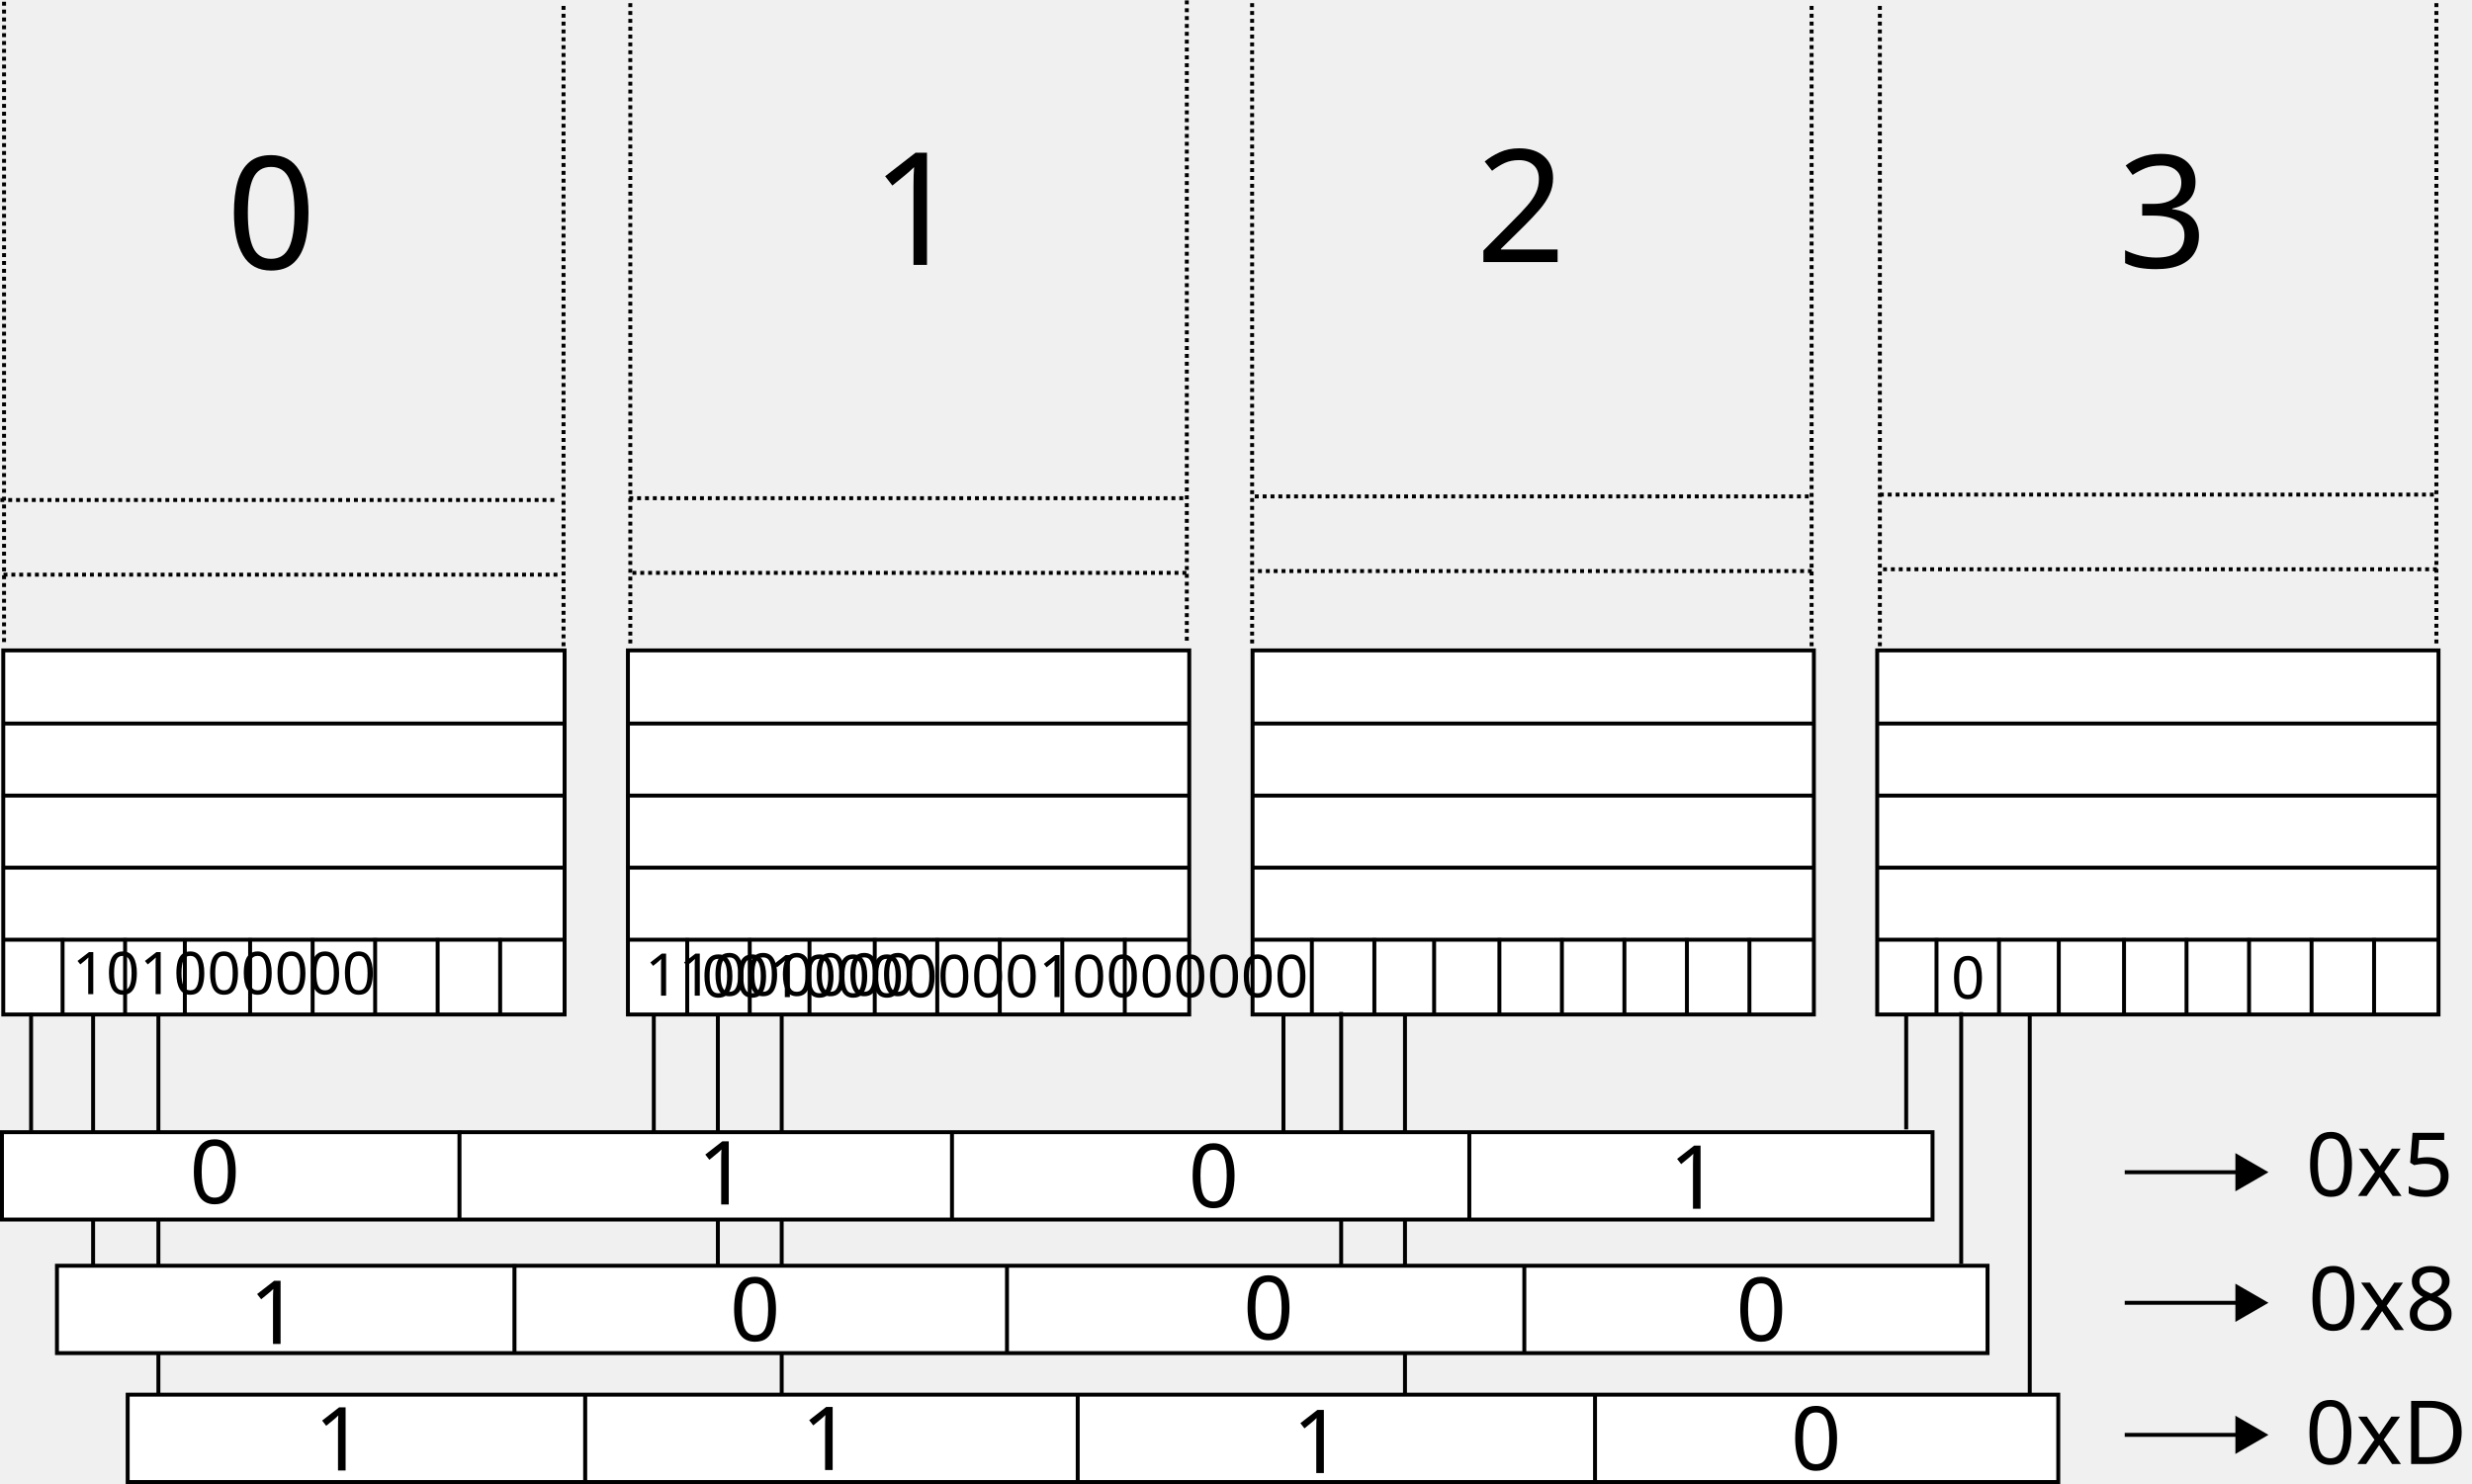
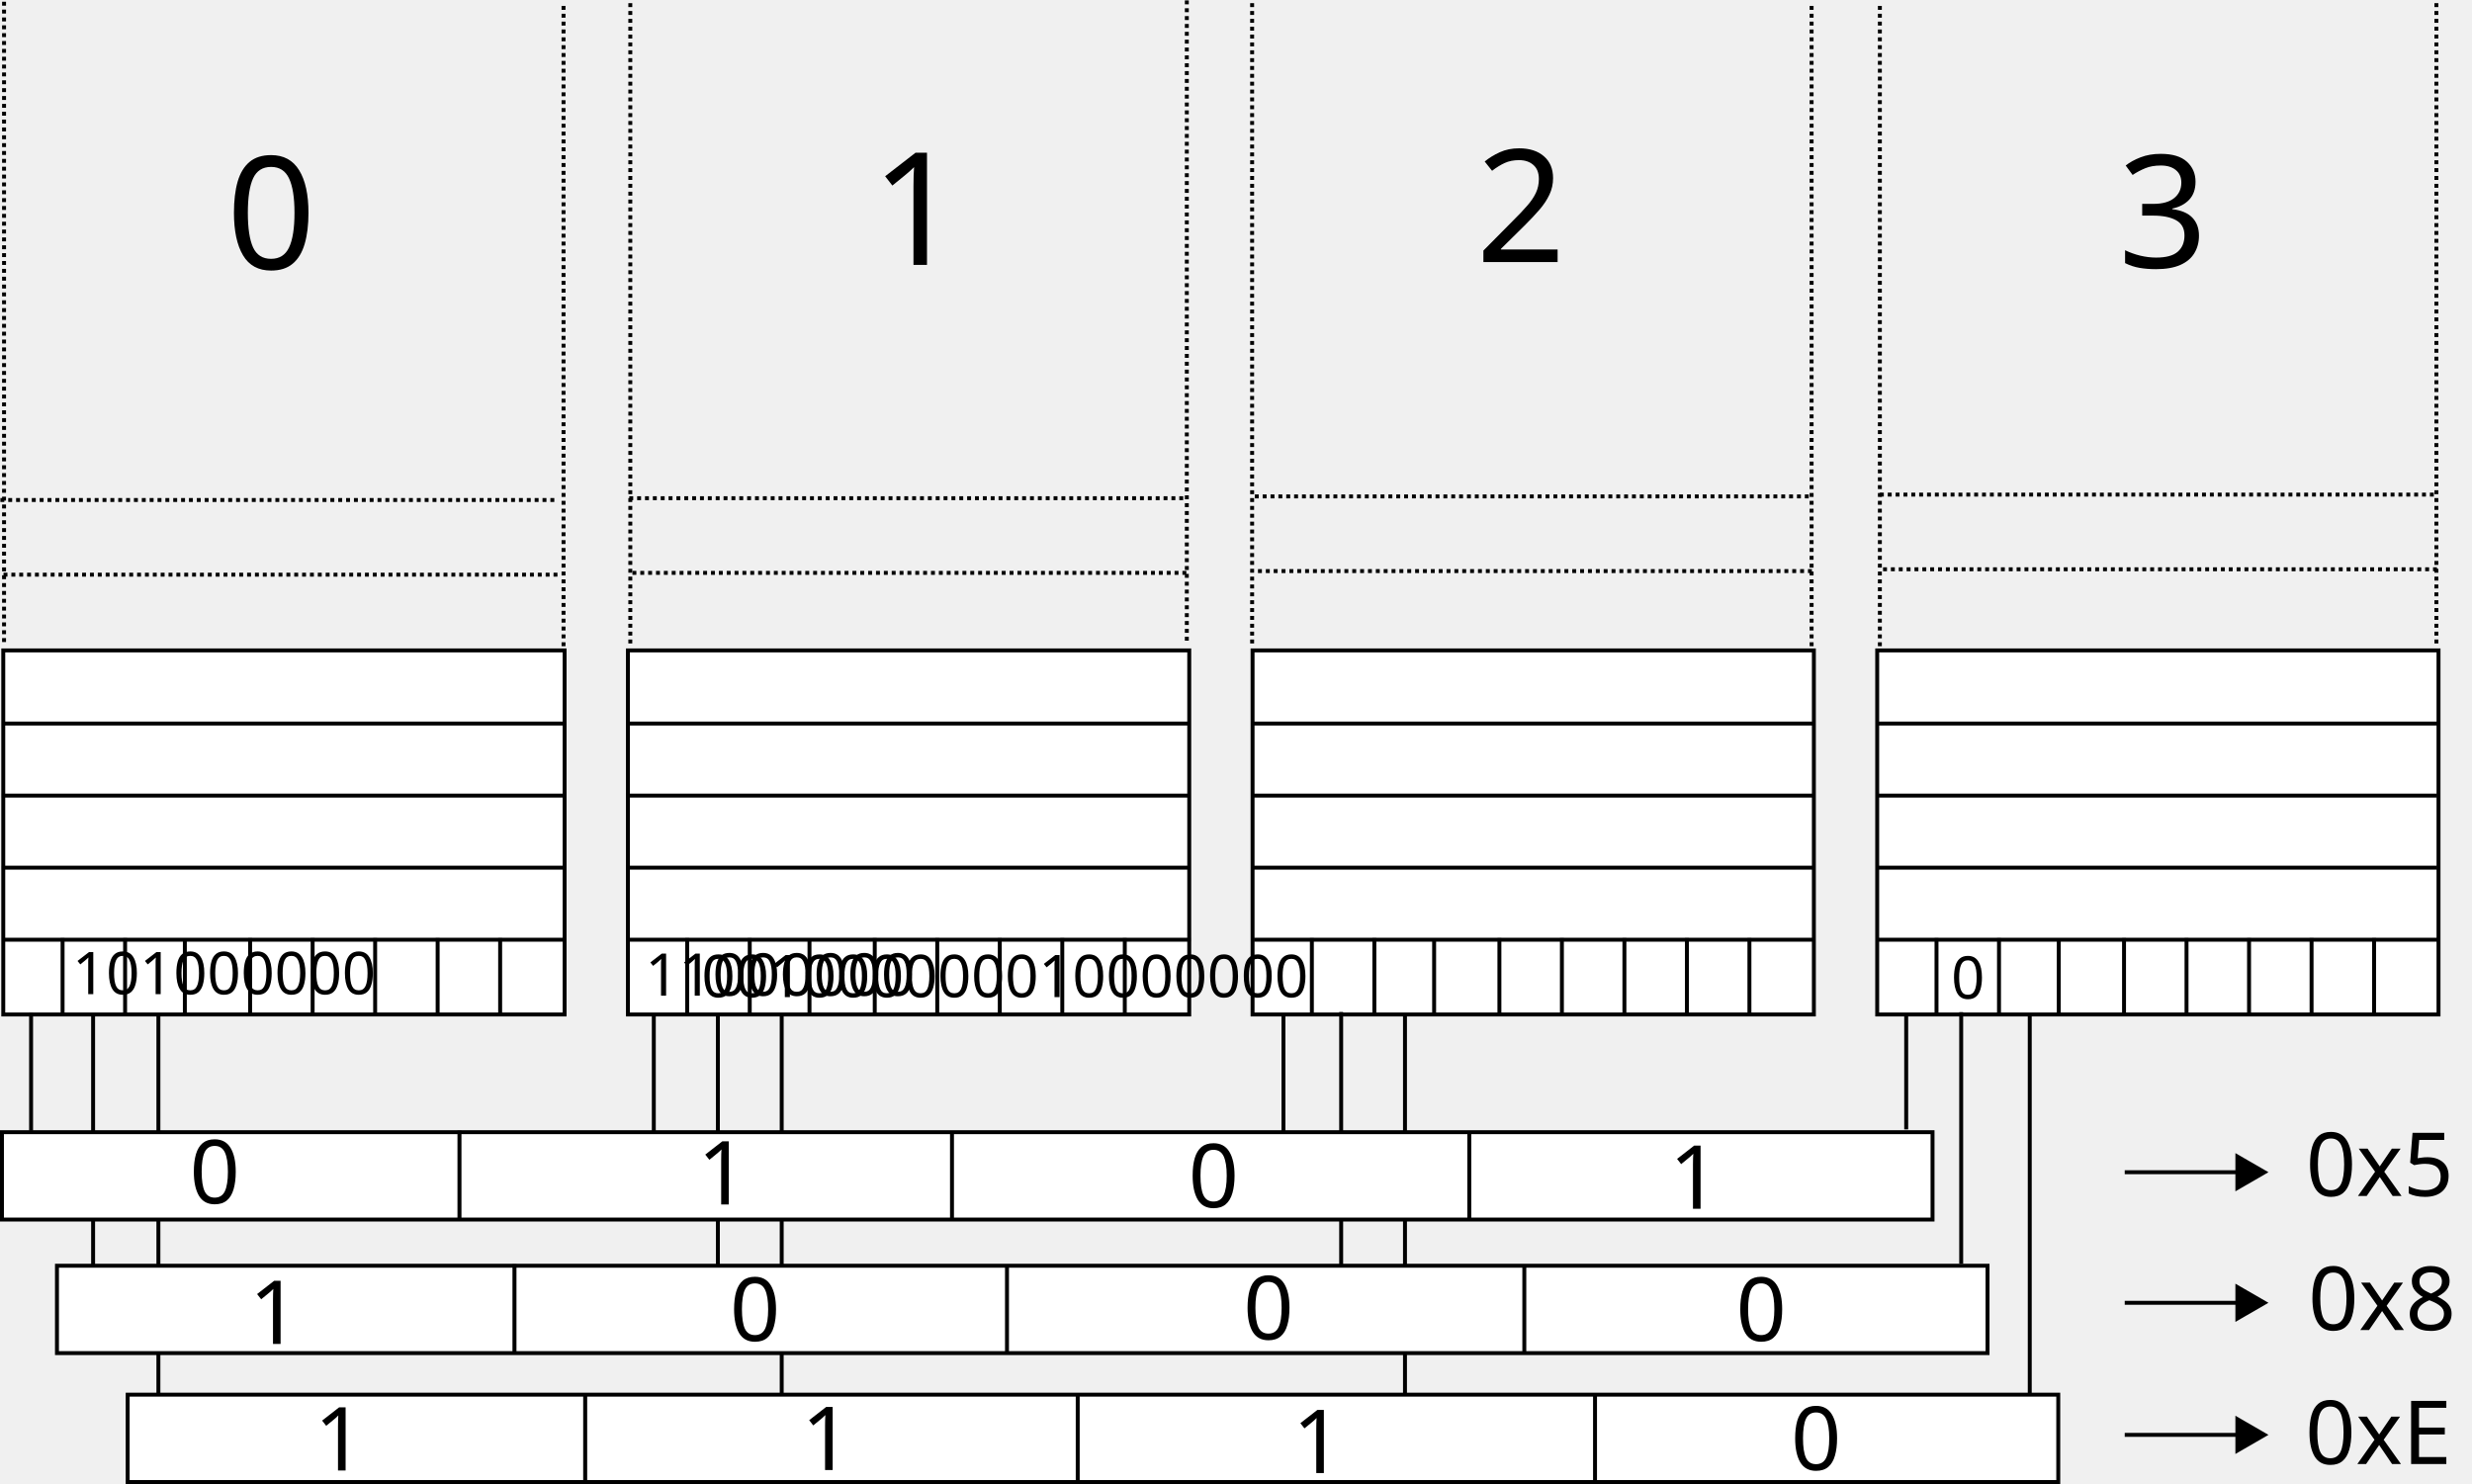
<svg xmlns="http://www.w3.org/2000/svg" id="svg4155" version="1.1" xml:space="preserve" width="629.24" height="377.795" viewBox="0 0 629.24 377.795">
  <defs id="defs4159" />
  <g id="g4163" transform="matrix(1.25,0,0,-1.25,-0.9350625,379.4416)">
    <path id="path4167" style="fill:#ffffff;fill-opacity:1;fill-rule:nonzero;stroke:none" d="m 1.414,96.941 114.309,0 0,74.148 -114.309,0 0,-74.148 z" />
    <path id="path4169" style="fill:none;stroke:#000000;stroke-width:0.8;stroke-linecap:butt;stroke-linejoin:miter;stroke-miterlimit:4;stroke-dasharray:none;stroke-opacity:1" d="m 1.414,96.941 114.309,0 0,74.148 -114.309,0 0,-74.148 z" />
    <path id="path4171" style="fill:none;stroke:#000000;stroke-width:0.8;stroke-linecap:butt;stroke-linejoin:miter;stroke-miterlimit:4;stroke-dasharray:none;stroke-opacity:1" d="m 1.695,112.167 114.309,0" />
    <path id="path4173" style="fill:none;stroke:#000000;stroke-width:0.8;stroke-linecap:butt;stroke-linejoin:miter;stroke-miterlimit:4;stroke-dasharray:none;stroke-opacity:1" d="m 1.133,126.843 114.308,0" />
    <path id="path4175" style="fill:none;stroke:#000000;stroke-width:0.8;stroke-linecap:butt;stroke-linejoin:miter;stroke-miterlimit:4;stroke-dasharray:none;stroke-opacity:1" d="m 1.133,141.519 114.308,0" />
    <path id="path4177" style="fill:none;stroke:#000000;stroke-width:0.8;stroke-linecap:butt;stroke-linejoin:miter;stroke-miterlimit:4;stroke-dasharray:none;stroke-opacity:1" d="m 1.414,156.195 114.309,0" />
    <path id="path4179" style="fill:none;stroke:#000000;stroke-width:0.8;stroke-linecap:butt;stroke-linejoin:miter;stroke-miterlimit:4;stroke-dasharray:none;stroke-opacity:1" d="m 13.492,112.499 0,-15.671" />
    <path id="path4181" style="fill:none;stroke:#000000;stroke-width:0.8;stroke-linecap:butt;stroke-linejoin:miter;stroke-miterlimit:4;stroke-dasharray:none;stroke-opacity:1" d="m 26.223,112.499 0,-15.671" />
    <path id="path4183" style="fill:none;stroke:#000000;stroke-width:0.8;stroke-linecap:butt;stroke-linejoin:miter;stroke-miterlimit:4;stroke-dasharray:none;stroke-opacity:1" d="m 38.391,112.285 0,-15.676" />
    <path id="path4185" style="fill:none;stroke:#000000;stroke-width:0.8;stroke-linecap:butt;stroke-linejoin:miter;stroke-miterlimit:4;stroke-dasharray:none;stroke-opacity:1" d="m 51.68,112.499 0,-15.671" />
    <path id="path4187" style="fill:none;stroke:#000000;stroke-width:0.8;stroke-linecap:butt;stroke-linejoin:miter;stroke-miterlimit:4;stroke-dasharray:none;stroke-opacity:1" d="m 64.41,112.499 0,-15.671" />
    <path id="path4189" style="fill:none;stroke:#000000;stroke-width:0.8;stroke-linecap:butt;stroke-linejoin:miter;stroke-miterlimit:4;stroke-dasharray:none;stroke-opacity:1" d="m 77.141,112.499 0,-15.671" />
    <path id="path4191" style="fill:none;stroke:#000000;stroke-width:0.8;stroke-linecap:butt;stroke-linejoin:miter;stroke-miterlimit:4;stroke-dasharray:none;stroke-opacity:1" d="m 102.598,112.499 0,-15.671" />
    <path id="path4193" style="fill:none;stroke:#000000;stroke-width:0.8;stroke-linecap:butt;stroke-linejoin:miter;stroke-miterlimit:4;stroke-dasharray:none;stroke-opacity:1" d="m 89.867,112.499 0,-15.671" />
    <path id="path4195" style="fill:#ffffff;fill-opacity:1;fill-rule:nonzero;stroke:none" d="m 128.617,96.941 114.305,0 0,74.148 -114.305,0 0,-74.148 z" />
    <path id="path4197" style="fill:none;stroke:#000000;stroke-width:0.8;stroke-linecap:butt;stroke-linejoin:miter;stroke-miterlimit:4;stroke-dasharray:none;stroke-opacity:1" d="m 128.617,96.941 114.305,0 0,74.148 -114.305,0 0,-74.148 z" />
    <path id="path4199" style="fill:none;stroke:#000000;stroke-width:0.8;stroke-linecap:butt;stroke-linejoin:miter;stroke-miterlimit:4;stroke-dasharray:none;stroke-opacity:1" d="m 128.895,112.167 114.308,0" />
    <path id="path4201" style="fill:none;stroke:#000000;stroke-width:0.8;stroke-linecap:butt;stroke-linejoin:miter;stroke-miterlimit:4;stroke-dasharray:none;stroke-opacity:1" d="m 128.336,126.843 114.305,0" />
    <path id="path4203" style="fill:none;stroke:#000000;stroke-width:0.8;stroke-linecap:butt;stroke-linejoin:miter;stroke-miterlimit:4;stroke-dasharray:none;stroke-opacity:1" d="m 128.336,141.519 114.305,0" />
    <path id="path4205" style="fill:none;stroke:#000000;stroke-width:0.8;stroke-linecap:butt;stroke-linejoin:miter;stroke-miterlimit:4;stroke-dasharray:none;stroke-opacity:1" d="m 128.617,156.195 114.305,0" />
    <path id="path4207" style="fill:none;stroke:#000000;stroke-width:0.8;stroke-linecap:butt;stroke-linejoin:miter;stroke-miterlimit:4;stroke-dasharray:none;stroke-opacity:1" d="m 140.691,112.499 0,-15.671" />
    <path id="path4209" style="fill:none;stroke:#000000;stroke-width:0.8;stroke-linecap:butt;stroke-linejoin:miter;stroke-miterlimit:4;stroke-dasharray:none;stroke-opacity:1" d="m 153.422,112.499 0,-15.671" />
    <path id="path4211" style="fill:none;stroke:#000000;stroke-width:0.8;stroke-linecap:butt;stroke-linejoin:miter;stroke-miterlimit:4;stroke-dasharray:none;stroke-opacity:1" d="m 165.59,112.285 0,-15.676" />
    <path id="path4213" style="fill:none;stroke:#000000;stroke-width:0.8;stroke-linecap:butt;stroke-linejoin:miter;stroke-miterlimit:4;stroke-dasharray:none;stroke-opacity:1" d="m 178.879,112.499 0,-15.671" />
    <path id="path4215" style="fill:none;stroke:#000000;stroke-width:0.8;stroke-linecap:butt;stroke-linejoin:miter;stroke-miterlimit:4;stroke-dasharray:none;stroke-opacity:1" d="m 191.609,112.499 0,-15.671" />
    <path id="path4217" style="fill:none;stroke:#000000;stroke-width:0.8;stroke-linecap:butt;stroke-linejoin:miter;stroke-miterlimit:4;stroke-dasharray:none;stroke-opacity:1" d="m 204.34,112.499 0,-15.671" />
    <path id="path4219" style="fill:none;stroke:#000000;stroke-width:0.8;stroke-linecap:butt;stroke-linejoin:miter;stroke-miterlimit:4;stroke-dasharray:none;stroke-opacity:1" d="m 229.797,112.499 0,-15.671" />
    <path id="path4221" style="fill:none;stroke:#000000;stroke-width:0.8;stroke-linecap:butt;stroke-linejoin:miter;stroke-miterlimit:4;stroke-dasharray:none;stroke-opacity:1" d="m 217.07,112.499 0,-15.671" />
    <path id="path4223" style="fill:#ffffff;fill-opacity:1;fill-rule:nonzero;stroke:none" d="m 255.816,96.941 114.305,0 0,74.148 -114.305,0 0,-74.148 z" />
    <path id="path4225" style="fill:none;stroke:#000000;stroke-width:0.8;stroke-linecap:butt;stroke-linejoin:miter;stroke-miterlimit:4;stroke-dasharray:none;stroke-opacity:1" d="m 255.816,96.941 114.305,0 0,74.148 -114.305,0 0,-74.148 z" />
    <path id="path4227" style="fill:none;stroke:#000000;stroke-width:0.8;stroke-linecap:butt;stroke-linejoin:miter;stroke-miterlimit:4;stroke-dasharray:none;stroke-opacity:1" d="m 256.098,112.167 114.304,0" />
    <path id="path4229" style="fill:none;stroke:#000000;stroke-width:0.8;stroke-linecap:butt;stroke-linejoin:miter;stroke-miterlimit:4;stroke-dasharray:none;stroke-opacity:1" d="m 255.535,126.843 114.305,0" />
    <path id="path4231" style="fill:none;stroke:#000000;stroke-width:0.8;stroke-linecap:butt;stroke-linejoin:miter;stroke-miterlimit:4;stroke-dasharray:none;stroke-opacity:1" d="m 255.535,141.519 114.305,0" />
    <path id="path4233" style="fill:none;stroke:#000000;stroke-width:0.8;stroke-linecap:butt;stroke-linejoin:miter;stroke-miterlimit:4;stroke-dasharray:none;stroke-opacity:1" d="m 255.816,156.195 114.305,0" />
    <path id="path4235" style="fill:none;stroke:#000000;stroke-width:0.8;stroke-linecap:butt;stroke-linejoin:miter;stroke-miterlimit:4;stroke-dasharray:none;stroke-opacity:1" d="m 267.891,112.499 0,-15.671" />
    <path id="path4237" style="fill:none;stroke:#000000;stroke-width:0.8;stroke-linecap:butt;stroke-linejoin:miter;stroke-miterlimit:4;stroke-dasharray:none;stroke-opacity:1" d="m 280.621,112.499 0,-15.671" />
    <path id="path4239" style="fill:none;stroke:#000000;stroke-width:0.8;stroke-linecap:butt;stroke-linejoin:miter;stroke-miterlimit:4;stroke-dasharray:none;stroke-opacity:1" d="m 292.789,112.285 0,-15.676" />
    <path id="path4241" style="fill:none;stroke:#000000;stroke-width:0.8;stroke-linecap:butt;stroke-linejoin:miter;stroke-miterlimit:4;stroke-dasharray:none;stroke-opacity:1" d="m 306.082,112.499 0,-15.671" />
    <path id="path4243" style="fill:none;stroke:#000000;stroke-width:0.8;stroke-linecap:butt;stroke-linejoin:miter;stroke-miterlimit:4;stroke-dasharray:none;stroke-opacity:1" d="m 318.809,112.499 0,-15.671" />
    <path id="path4245" style="fill:none;stroke:#000000;stroke-width:0.8;stroke-linecap:butt;stroke-linejoin:miter;stroke-miterlimit:4;stroke-dasharray:none;stroke-opacity:1" d="m 331.539,112.499 0,-15.671" />
    <path id="path4247" style="fill:none;stroke:#000000;stroke-width:0.8;stroke-linecap:butt;stroke-linejoin:miter;stroke-miterlimit:4;stroke-dasharray:none;stroke-opacity:1" d="m 356.996,112.499 0,-15.671" />
    <path id="path4249" style="fill:none;stroke:#000000;stroke-width:0.8;stroke-linecap:butt;stroke-linejoin:miter;stroke-miterlimit:4;stroke-dasharray:none;stroke-opacity:1" d="m 344.27,112.499 0,-15.671" />
    <path id="path4251" style="fill:#ffffff;fill-opacity:1;fill-rule:nonzero;stroke:none" d="m 383.016,96.941 114.305,0 0,74.148 -114.305,0 0,-74.148 z" />
    <path id="path4253" style="fill:none;stroke:#000000;stroke-width:0.8;stroke-linecap:butt;stroke-linejoin:miter;stroke-miterlimit:4;stroke-dasharray:none;stroke-opacity:1" d="m 383.016,96.941 114.305,0 0,74.148 -114.305,0 0,-74.148 z" />
    <path id="path4255" style="fill:none;stroke:#000000;stroke-width:0.8;stroke-linecap:butt;stroke-linejoin:miter;stroke-miterlimit:4;stroke-dasharray:none;stroke-opacity:1" d="m 383.297,112.167 114.305,0" />
    <path id="path4257" style="fill:none;stroke:#000000;stroke-width:0.8;stroke-linecap:butt;stroke-linejoin:miter;stroke-miterlimit:4;stroke-dasharray:none;stroke-opacity:1" d="m 382.734,126.843 114.305,0" />
    <path id="path4259" style="fill:none;stroke:#000000;stroke-width:0.8;stroke-linecap:butt;stroke-linejoin:miter;stroke-miterlimit:4;stroke-dasharray:none;stroke-opacity:1" d="m 382.734,141.519 114.305,0" />
    <path id="path4261" style="fill:none;stroke:#000000;stroke-width:0.8;stroke-linecap:butt;stroke-linejoin:miter;stroke-miterlimit:4;stroke-dasharray:none;stroke-opacity:1" d="m 383.016,156.195 114.304,0" />
    <path id="path4263" style="fill:none;stroke:#000000;stroke-width:0.8;stroke-linecap:butt;stroke-linejoin:miter;stroke-miterlimit:4;stroke-dasharray:none;stroke-opacity:1" d="m 395.094,112.499 0,-15.671" />
    <path id="path4265" style="fill:none;stroke:#000000;stroke-width:0.8;stroke-linecap:butt;stroke-linejoin:miter;stroke-miterlimit:4;stroke-dasharray:none;stroke-opacity:1" d="m 407.82,112.499 0,-15.671" />
    <path id="path4267" style="fill:none;stroke:#000000;stroke-width:0.8;stroke-linecap:butt;stroke-linejoin:miter;stroke-miterlimit:4;stroke-dasharray:none;stroke-opacity:1" d="m 419.992,112.285 0,-15.676" />
    <path id="path4269" style="fill:none;stroke:#000000;stroke-width:0.8;stroke-linecap:butt;stroke-linejoin:miter;stroke-miterlimit:4;stroke-dasharray:none;stroke-opacity:1" d="m 433.281,112.499 0,-15.671" />
    <path id="path4271" style="fill:none;stroke:#000000;stroke-width:0.8;stroke-linecap:butt;stroke-linejoin:miter;stroke-miterlimit:4;stroke-dasharray:none;stroke-opacity:1" d="m 446.008,112.499 0,-15.671" />
    <path id="path4273" style="fill:none;stroke:#000000;stroke-width:0.8;stroke-linecap:butt;stroke-linejoin:miter;stroke-miterlimit:4;stroke-dasharray:none;stroke-opacity:1" d="m 458.738,112.499 0,-15.671" />
    <path id="path4275" style="fill:none;stroke:#000000;stroke-width:0.8;stroke-linecap:butt;stroke-linejoin:miter;stroke-miterlimit:4;stroke-dasharray:none;stroke-opacity:1" d="m 484.199,112.499 0,-15.671" />
    <path id="path4277" style="fill:none;stroke:#000000;stroke-width:0.8;stroke-linecap:butt;stroke-linejoin:miter;stroke-miterlimit:4;stroke-dasharray:none;stroke-opacity:1" d="m 471.469,112.499 0,-15.671" />
    <text transform="scale(1,-1)" style="font-variant:normal;font-weight:normal;font-size:32px;font-family:Verdana;-inkscape-font-specification:Verdana;writing-mode:lr-tb;fill:#000000;fill-opacity:1;fill-rule:nonzero;stroke:none" id="text4281" x="46.827" y="-248.762">
      <tspan x="46.827" y="-248.762" id="tspan4283">0</tspan>
      <tspan x="178.156" y="-249.61" id="tspan4285">1</tspan>
      <tspan x="301.294" y="-250.174" id="tspan4287">2</tspan>
      <tspan x="432.058" y="-249.045" id="tspan4289">3</tspan>
    </text>
    <path id="path4291" style="fill:none;stroke:#000000;stroke-width:0.8;stroke-linecap:butt;stroke-linejoin:miter;stroke-miterlimit:4;stroke-dasharray:none;stroke-opacity:1" d="m 33.004,97.152 0,-83.41" />
    <path id="path4293" style="fill:none;stroke:#000000;stroke-width:0.8;stroke-linecap:butt;stroke-linejoin:miter;stroke-miterlimit:4;stroke-dasharray:none;stroke-opacity:1" d="m 273.859,97.452 0,-51.675" />
    <path id="path4295" style="fill:none;stroke:#000000;stroke-width:0.8;stroke-linecap:butt;stroke-linejoin:miter;stroke-miterlimit:4;stroke-dasharray:none;stroke-opacity:1" d="m 146.934,96.851 0,-51.074" />
    <path id="path4297" style="fill:#ffffff;fill-opacity:1;fill-rule:nonzero;stroke:none" d="m 26.746,1.718 393.141,0 0,17.793 -393.141,0 0,-17.793 z" />
    <path id="path4299" style="fill:none;stroke:#000000;stroke-width:0.8;stroke-linecap:butt;stroke-linejoin:miter;stroke-miterlimit:4;stroke-dasharray:none;stroke-opacity:1" d="m 26.746,1.718 393.141,0 0,17.793 -393.141,0 0,-17.793 z" />
    <path id="path4301" style="fill:none;stroke:#000000;stroke-width:0.813;stroke-linecap:butt;stroke-linejoin:miter;stroke-miterlimit:4;stroke-dasharray:none;stroke-opacity:1" d="m 119.914,19.816 0,-17.797" />
    <path id="path4303" style="fill:none;stroke:#000000;stroke-width:0.8;stroke-linecap:butt;stroke-linejoin:miter;stroke-miterlimit:4;stroke-dasharray:none;stroke-opacity:1" d="m 220.211,19.23 0,-17.231" />
    <path id="path4305" style="fill:none;stroke:#000000;stroke-width:0.8;stroke-linecap:butt;stroke-linejoin:miter;stroke-miterlimit:4;stroke-dasharray:none;stroke-opacity:1" d="m 325.555,19.511 0,-17.793" />
    <path id="path4307" style="fill:none;stroke:#000000;stroke-width:0.8;stroke-linecap:butt;stroke-linejoin:miter;stroke-miterlimit:4;stroke-dasharray:none;stroke-opacity:1" d="m 286.855,97.152 0,-77.668" />
    <path id="path4309" style="fill:none;stroke:#000000;stroke-width:0.8;stroke-linecap:butt;stroke-linejoin:miter;stroke-miterlimit:4;stroke-dasharray:none;stroke-opacity:1" d="m 159.93,96.851 0,-77.063" />
    <path id="path4311" style="fill:#ffffff;fill-opacity:1;fill-rule:nonzero;stroke:none" d="m 12.348,27.976 393.137,0 0,17.793 -393.137,0 0,-17.793 z" />
    <path id="path4313" style="fill:none;stroke:#000000;stroke-width:0.8;stroke-linecap:butt;stroke-linejoin:miter;stroke-miterlimit:4;stroke-dasharray:none;stroke-opacity:1" d="m 12.348,27.976 393.137,0 0,17.793 -393.137,0 0,-17.793 z" />
    <path id="path4315" style="fill:none;stroke:#000000;stroke-width:0.8;stroke-linecap:butt;stroke-linejoin:miter;stroke-miterlimit:4;stroke-dasharray:none;stroke-opacity:1" d="m 400.121,97.421 0,-51.269" />
    <path id="path4317" style="fill:none;stroke:#000000;stroke-width:0.813;stroke-linecap:butt;stroke-linejoin:miter;stroke-miterlimit:4;stroke-dasharray:none;stroke-opacity:1" d="m 105.512,46.074 0,-17.797" />
    <path id="path4319" style="fill:none;stroke:#000000;stroke-width:0.8;stroke-linecap:butt;stroke-linejoin:miter;stroke-miterlimit:4;stroke-dasharray:none;stroke-opacity:1" d="m 205.809,45.488 0,-17.227" />
    <path id="path4321" style="fill:none;stroke:#000000;stroke-width:0.8;stroke-linecap:butt;stroke-linejoin:miter;stroke-miterlimit:4;stroke-dasharray:none;stroke-opacity:1" d="m 311.156,45.769 0,-17.793" />
    <path id="path4323" style="fill:none;stroke:#000000;stroke-width:0.8;stroke-linecap:butt;stroke-linejoin:miter;stroke-miterlimit:4;stroke-dasharray:none;stroke-opacity:1" d="m 19.707,97.152 0,-51.375" />
    <path id="path4325" style="fill:#ffffff;fill-opacity:1;fill-rule:nonzero;stroke:none" d="m 1.148,55.175 393.137,0 0,17.793 -393.137,0 0,-17.793 z" />
    <path id="path4327" style="fill:none;stroke:#000000;stroke-width:0.8;stroke-linecap:butt;stroke-linejoin:miter;stroke-miterlimit:4;stroke-dasharray:none;stroke-opacity:1" d="m 1.148,55.175 393.137,0 0,17.793 -393.137,0 0,-17.793 z" />
    <path id="path4329" style="fill:none;stroke:#000000;stroke-width:0.8;stroke-linecap:butt;stroke-linejoin:miter;stroke-miterlimit:4;stroke-dasharray:none;stroke-opacity:1" d="m 7.078,97.257 0,-24.004" />
    <path id="path4331" style="fill:none;stroke:#000000;stroke-width:0.8;stroke-linecap:butt;stroke-linejoin:miter;stroke-miterlimit:4;stroke-dasharray:none;stroke-opacity:1" d="m 133.887,96.695 0,-23.442 0.285,0" />
    <path id="path4333" style="fill:none;stroke:#000000;stroke-width:0.8;stroke-linecap:butt;stroke-linejoin:miter;stroke-miterlimit:4;stroke-dasharray:none;stroke-opacity:1" d="m 262.109,96.976 0,-24.289" />
    <path id="path4335" style="fill:none;stroke:#000000;stroke-width:0.8;stroke-linecap:butt;stroke-linejoin:miter;stroke-miterlimit:4;stroke-dasharray:none;stroke-opacity:1" d="m 388.922,96.976 0,-23.441" />
    <path id="path4337" style="fill:none;stroke:#000000;stroke-width:0.813;stroke-linecap:butt;stroke-linejoin:miter;stroke-miterlimit:4;stroke-dasharray:none;stroke-opacity:1" d="m 94.312,73.273 0,-17.797" />
    <path id="path4339" style="fill:none;stroke:#000000;stroke-width:0.8;stroke-linecap:butt;stroke-linejoin:miter;stroke-miterlimit:4;stroke-dasharray:none;stroke-opacity:1" d="m 194.609,72.687 0,-17.227" />
    <path id="path4341" style="fill:none;stroke:#000000;stroke-width:0.8;stroke-linecap:butt;stroke-linejoin:miter;stroke-miterlimit:4;stroke-dasharray:none;stroke-opacity:1" d="m 299.957,72.968 0,-17.793" />
    <path id="path4343" style="fill:none;stroke:#000000;stroke-width:0.8;stroke-linecap:butt;stroke-linejoin:miter;stroke-miterlimit:4;stroke-dasharray:none;stroke-opacity:1" d="m 433.422,64.816 24.781,0" />
    <path id="path4345" style="fill:#000000;fill-opacity:1;fill-rule:evenodd;stroke:none" d="m 461.895,64.816 -5.536,-3.2 0,6.399 5.536,-3.199 z" />
    <path id="path4347" style="fill:none;stroke:#000000;stroke-width:0.8;stroke-linecap:butt;stroke-linejoin:miter;stroke-miterlimit:4;stroke-dasharray:none;stroke-opacity:1" d="m 461.895,64.816 -5.536,-3.199 0,6.398 5.536,-3.199 z" />
    <path id="path4349" style="fill:none;stroke:#000000;stroke-width:0.8;stroke-linecap:butt;stroke-linejoin:miter;stroke-miterlimit:4;stroke-dasharray:none;stroke-opacity:1" d="m 433.422,38.222 24.781,0" />
    <path id="path4351" style="fill:#000000;fill-opacity:1;fill-rule:evenodd;stroke:none" d="m 461.895,38.222 -5.536,-3.199 0,6.398 5.536,-3.199 z" />
    <path id="path4353" style="fill:none;stroke:#000000;stroke-width:0.8;stroke-linecap:butt;stroke-linejoin:miter;stroke-miterlimit:4;stroke-dasharray:none;stroke-opacity:1" d="m 461.895,38.222 -5.536,-3.199 0,6.398 5.536,-3.199 z" />
    <path id="path4355" style="fill:none;stroke:#000000;stroke-width:0.8;stroke-linecap:butt;stroke-linejoin:miter;stroke-miterlimit:4;stroke-dasharray:none;stroke-opacity:1" d="m 433.422,11.324 24.781,0" />
    <path id="path4357" style="fill:#000000;fill-opacity:1;fill-rule:evenodd;stroke:none" d="m 461.895,11.323 -5.536,-3.199 0,6.402 5.536,-3.203 z" />
    <path id="path4359" style="fill:none;stroke:#000000;stroke-width:0.8;stroke-linecap:butt;stroke-linejoin:miter;stroke-miterlimit:4;stroke-dasharray:none;stroke-opacity:1" d="m 461.895,11.324 -5.536,-3.2 0,6.403 5.536,-3.203 z" />
    <path id="path4361" style="fill:none;stroke:#000000;stroke-width:0.8;stroke-linecap:butt;stroke-linejoin:miter;stroke-miterlimit:4;stroke-dasharray:none;stroke-opacity:1" d="m 414.082,97.152 0,-77.364" />
    <text transform="scale(1,-1)" style="font-variant:normal;font-weight:normal;font-size:12px;font-family:Verdana;-inkscape-font-specification:Verdana;writing-mode:lr-tb;fill:#000000;fill-opacity:1;fill-rule:nonzero;stroke:none" id="text4365" x="15.475" y="-101.08">
      <tspan x="15.475 3.688 28.468 41.164 52.96 65.956 91.648 104.644 79.542" y="-101.08" id="tspan4367">101000000</tspan>
      <tspan x="132.125 156.905 169.601 181.397 194.393 220.085 233.081 207.98" y="-100.778" id="tspan4369">11000000</tspan>
      <tspan x="143.609 258.749 283.535 296.232 308.015 321.024 346.704 359.712 334.607 270.536 386.588 410.456 424.064 435.848 448.856 474.536 487.544 462.44" y="-100.476" id="tspan4371">001000000010000000</tspan>
      <tspan x="398.065" y="-100.173" id="tspan4373">0</tspan>
    </text>
    <text transform="scale(1,-1)" style="font-variant:normal;font-weight:normal;font-size:18px;font-family:Verdana;-inkscape-font-specification:Verdana;writing-mode:lr-tb;fill:#000000;fill-opacity:1;fill-rule:nonzero;stroke:none" id="text4375" x="39.349" y="-58.469">
      <tspan x="39.349" y="-58.469" id="tspan4377">0</tspan>
      <tspan x="64.734" y="-4.073" id="tspan4379">1</tspan>
      <tspan x="149.363" y="-30.474" id="tspan4381">0</tspan>
      <tspan x="242.744" y="-57.672" id="tspan4383">0</tspan>
      <tspan x="253.926" y="-30.776" id="tspan4385">0</tspan>
      <tspan x="354.258" y="-30.474" id="tspan4387">0</tspan>
      <tspan x="365.439" y="-4.182" id="tspan4389">0</tspan>
      <tspan x="340.658" y="-57.37" id="tspan4391">1</tspan>
      <tspan x="142.762" y="-58.25" id="tspan4393">1</tspan>
      <tspan x="51.497" y="-29.843" id="tspan4395">1</tspan>
      <tspan x="163.917" y="-4.155" id="tspan4397">1</tspan>
      <tspan x="263.947" y="-3.551" id="tspan4399">1</tspan>
      <tspan x="470.293 481.741 492.397" y="-59.98" id="tspan4401">0x5</tspan>
      <tspan x="470.775 482.223 492.879" y="-32.681" id="tspan4403">0x8</tspan>
-       <tspan x="470.171 481.619" y="-5.391" id="tspan4405">0xD</tspan>
+       <tspan x="470.171 481.619" y="-5.391" id="tspan4405">0xE</tspan>
    </text>
    <path id="path4407" style="fill:none;stroke:#000000;stroke-width:0.8;stroke-linecap:butt;stroke-linejoin:miter;stroke-miterlimit:4;stroke-dasharray:0.8, 0.8;stroke-dashoffset:0;stroke-opacity:1" d="m 1.574,172.796 0,130.479" />
    <path id="path4409" style="fill:none;stroke:#000000;stroke-width:0.8;stroke-linecap:butt;stroke-linejoin:miter;stroke-miterlimit:4;stroke-dasharray:0.8, 0.8;stroke-dashoffset:0;stroke-opacity:1" d="m 115.504,171.949 0,130.479" />
    <path id="path4411" style="fill:none;stroke:#000000;stroke-width:0.8;stroke-linecap:butt;stroke-linejoin:miter;stroke-miterlimit:4;stroke-dasharray:0.8, 0.8;stroke-dashoffset:0;stroke-opacity:1" d="m 129.102,172.51 0,130.481" />
    <path id="path4413" style="fill:none;stroke:#000000;stroke-width:0.8;stroke-linecap:butt;stroke-linejoin:miter;stroke-miterlimit:4;stroke-dasharray:0.8, 0.8;stroke-dashoffset:0;stroke-opacity:1" d="m 242.43,173.072 0,130.481" />
    <path id="path4415" style="fill:none;stroke:#000000;stroke-width:0.8;stroke-linecap:butt;stroke-linejoin:miter;stroke-miterlimit:4;stroke-dasharray:0.8, 0.8;stroke-dashoffset:0;stroke-opacity:1" d="m 255.727,172.51 0,130.481" />
    <path id="path4417" style="fill:none;stroke:#000000;stroke-width:0.8;stroke-linecap:butt;stroke-linejoin:miter;stroke-miterlimit:4;stroke-dasharray:0.8, 0.8;stroke-dashoffset:0;stroke-opacity:1" d="m 369.656,171.949 0,130.479" />
    <path id="path4419" style="fill:none;stroke:#000000;stroke-width:0.8;stroke-linecap:butt;stroke-linejoin:miter;stroke-miterlimit:4;stroke-dasharray:0.8, 0.8;stroke-dashoffset:0;stroke-opacity:1" d="m 383.559,171.949 0,130.479" />
    <path id="path4421" style="fill:none;stroke:#000000;stroke-width:0.8;stroke-linecap:butt;stroke-linejoin:miter;stroke-miterlimit:4;stroke-dasharray:0.8, 0.8;stroke-dashoffset:0;stroke-opacity:1" d="m 496.887,172.51 0,130.481" />
    <g id="g4606">
      <path id="path4577" d="m 1.466,186.514 113.228,0" style="fill:none;fill-rule:evenodd;stroke:#000000;stroke-width:0.8;stroke-linecap:butt;stroke-linejoin:miter;stroke-miterlimit:4;stroke-dasharray:0.8, 0.8;stroke-dashoffset:0;stroke-opacity:1" />
      <path id="path4577-9" d="m 129.534,186.881 113.228,0" style="fill:none;fill-rule:evenodd;stroke:#000000;stroke-width:0.8;stroke-linecap:butt;stroke-linejoin:miter;stroke-miterlimit:4;stroke-dasharray:0.8, 0.8;stroke-dashoffset:0;stroke-opacity:1" />
      <path id="path4577-0" d="m 256.918,187.247 113.228,0" style="fill:none;fill-rule:evenodd;stroke:#000000;stroke-width:0.8;stroke-linecap:butt;stroke-linejoin:miter;stroke-miterlimit:4;stroke-dasharray:0.8, 0.8;stroke-dashoffset:0;stroke-opacity:1" />
      <path id="path4577-1" d="m 384.205,187.614 113.228,0" style="fill:none;fill-rule:evenodd;stroke:#000000;stroke-width:0.8;stroke-linecap:butt;stroke-linejoin:miter;stroke-miterlimit:4;stroke-dasharray:0.8, 0.8;stroke-dashoffset:0;stroke-opacity:1" />
    </g>
    <g transform="translate(-0.6412627,15.20697)" id="g4606-2">
      <path id="path4577-3" d="m 1.466,186.514 113.228,0" style="fill:none;fill-rule:evenodd;stroke:#000000;stroke-width:0.8;stroke-linecap:butt;stroke-linejoin:miter;stroke-miterlimit:4;stroke-dasharray:0.8, 0.8;stroke-dashoffset:0;stroke-opacity:1" />
      <path id="path4577-9-9" d="m 129.534,186.881 113.228,0" style="fill:none;fill-rule:evenodd;stroke:#000000;stroke-width:0.8;stroke-linecap:butt;stroke-linejoin:miter;stroke-miterlimit:4;stroke-dasharray:0.8, 0.8;stroke-dashoffset:0;stroke-opacity:1" />
      <path id="path4577-0-1" d="m 256.918,187.247 113.228,0" style="fill:none;fill-rule:evenodd;stroke:#000000;stroke-width:0.8;stroke-linecap:butt;stroke-linejoin:miter;stroke-miterlimit:4;stroke-dasharray:0.8, 0.8;stroke-dashoffset:0;stroke-opacity:1" />
      <path id="path4577-1-6" d="m 384.205,187.614 113.228,0" style="fill:none;fill-rule:evenodd;stroke:#000000;stroke-width:0.8;stroke-linecap:butt;stroke-linejoin:miter;stroke-miterlimit:4;stroke-dasharray:0.8, 0.8;stroke-dashoffset:0;stroke-opacity:1" />
    </g>
  </g>
</svg>
